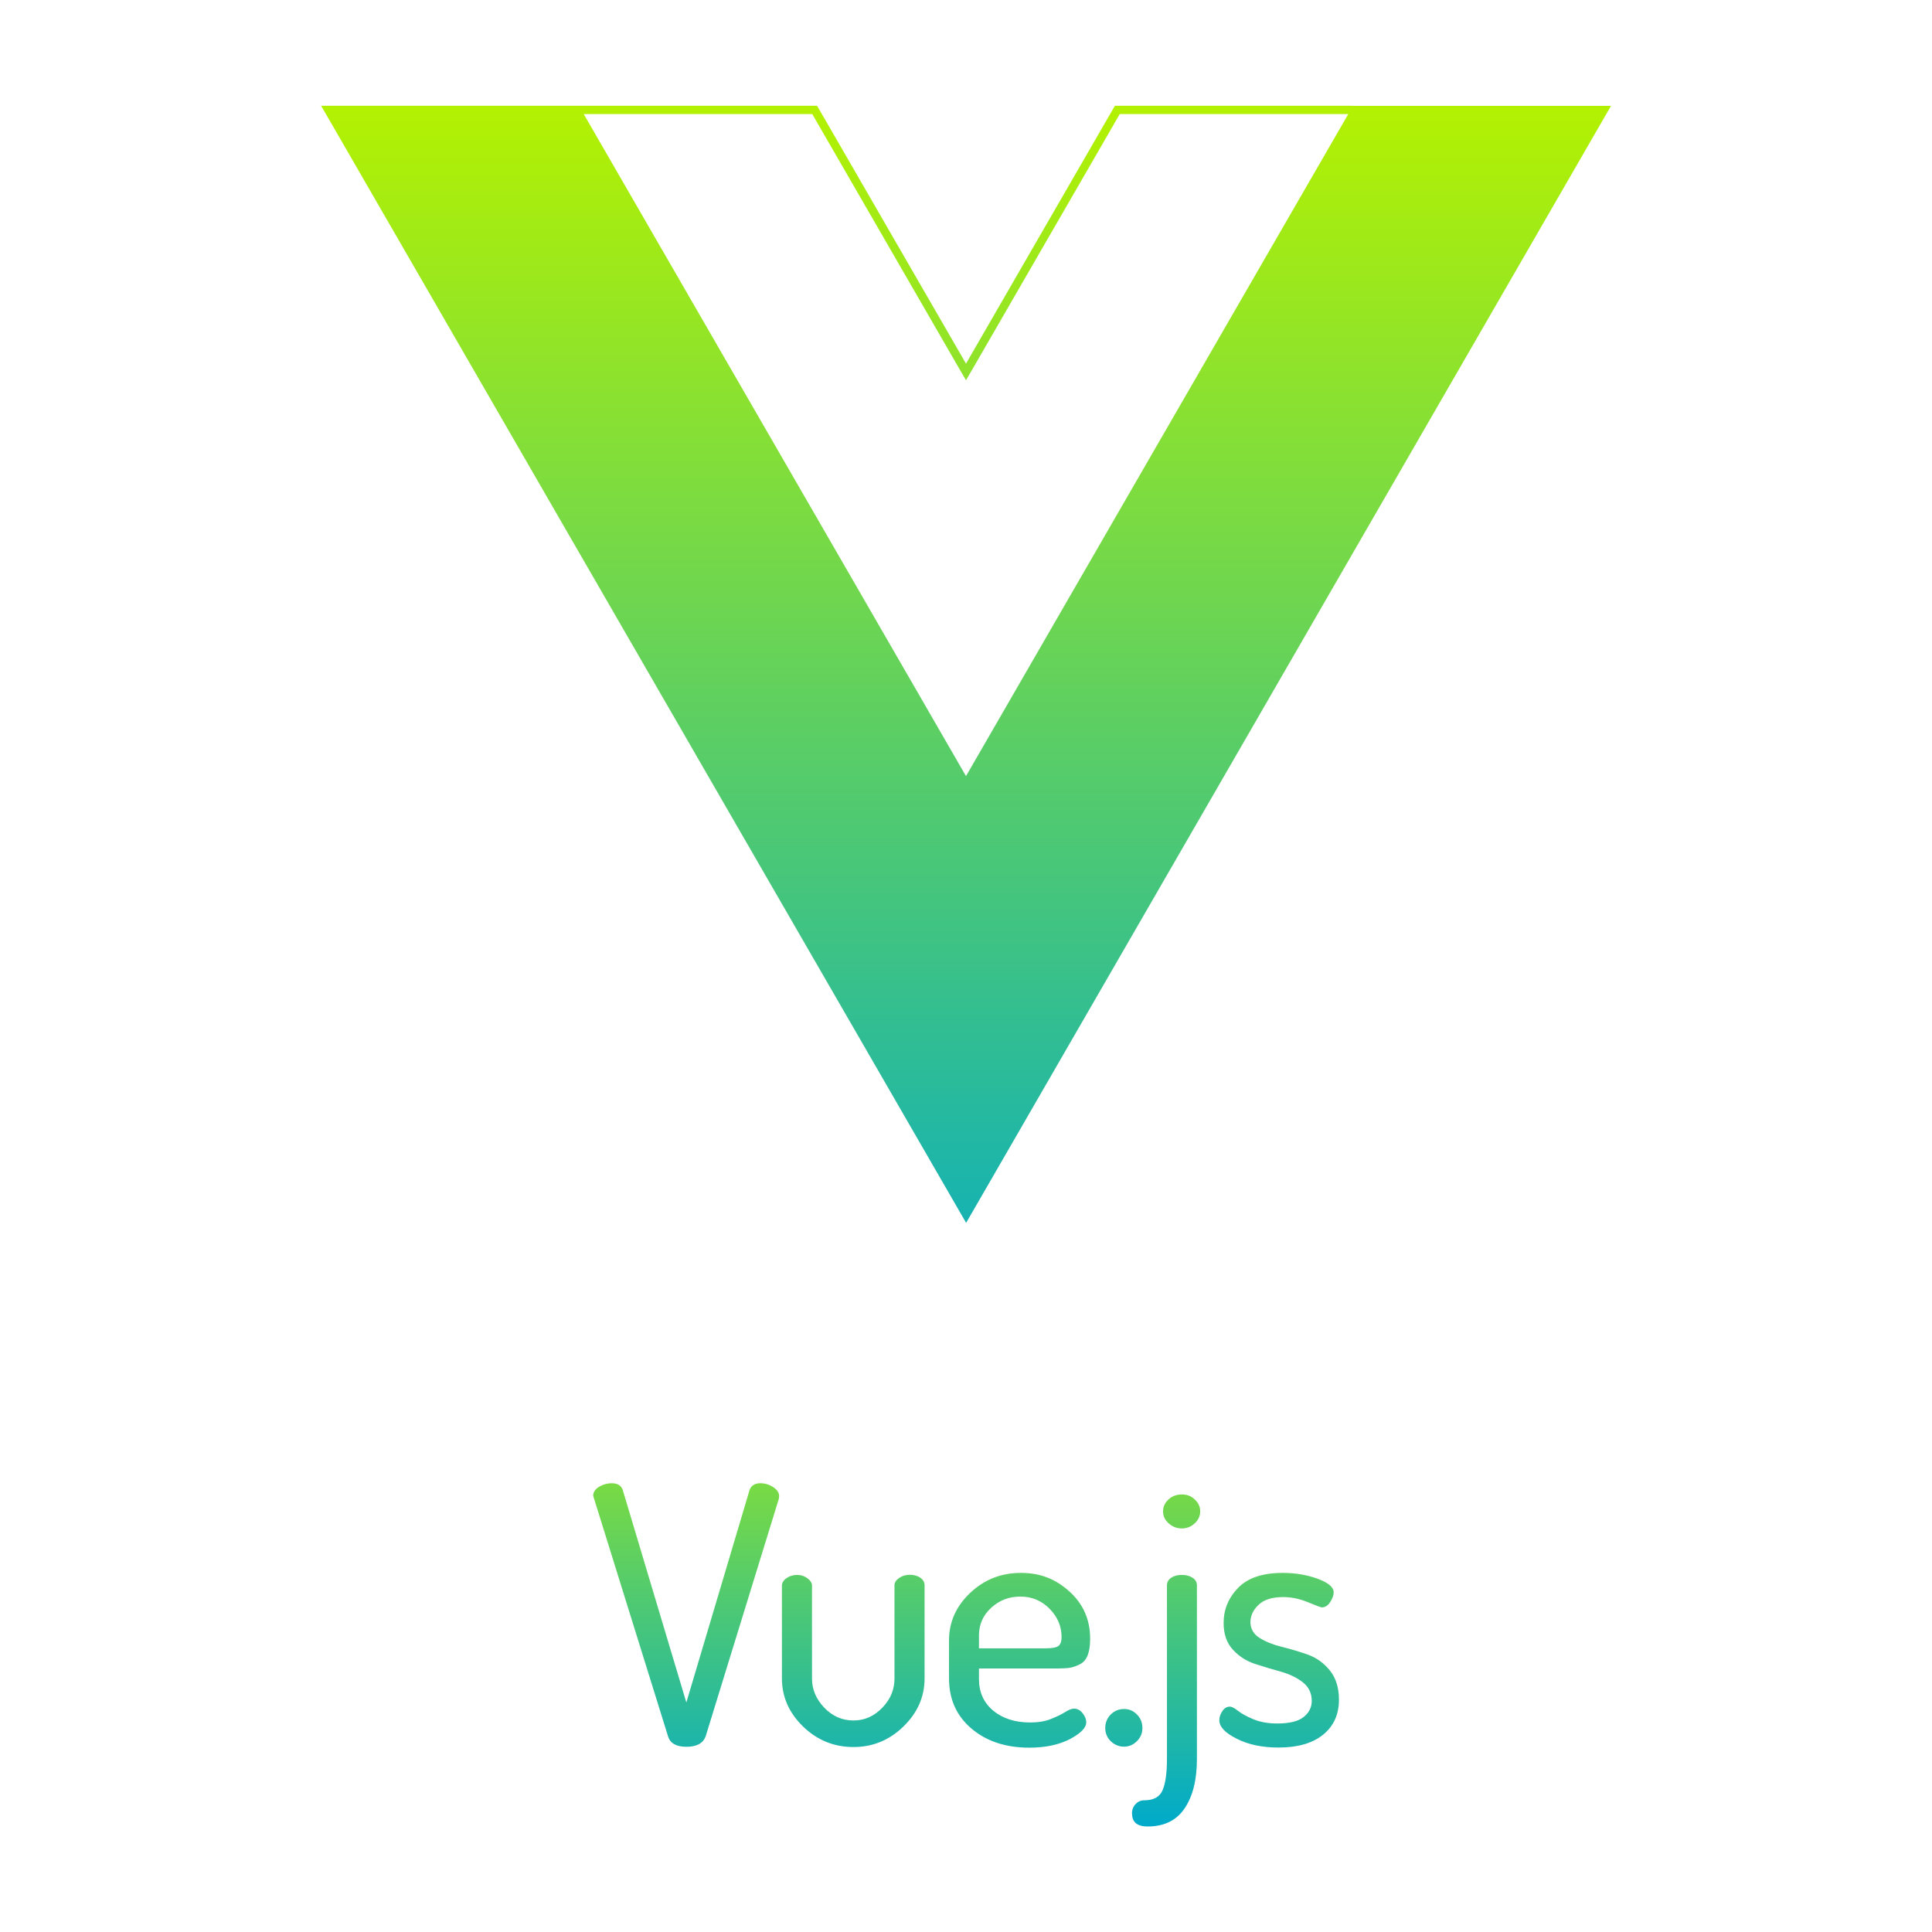
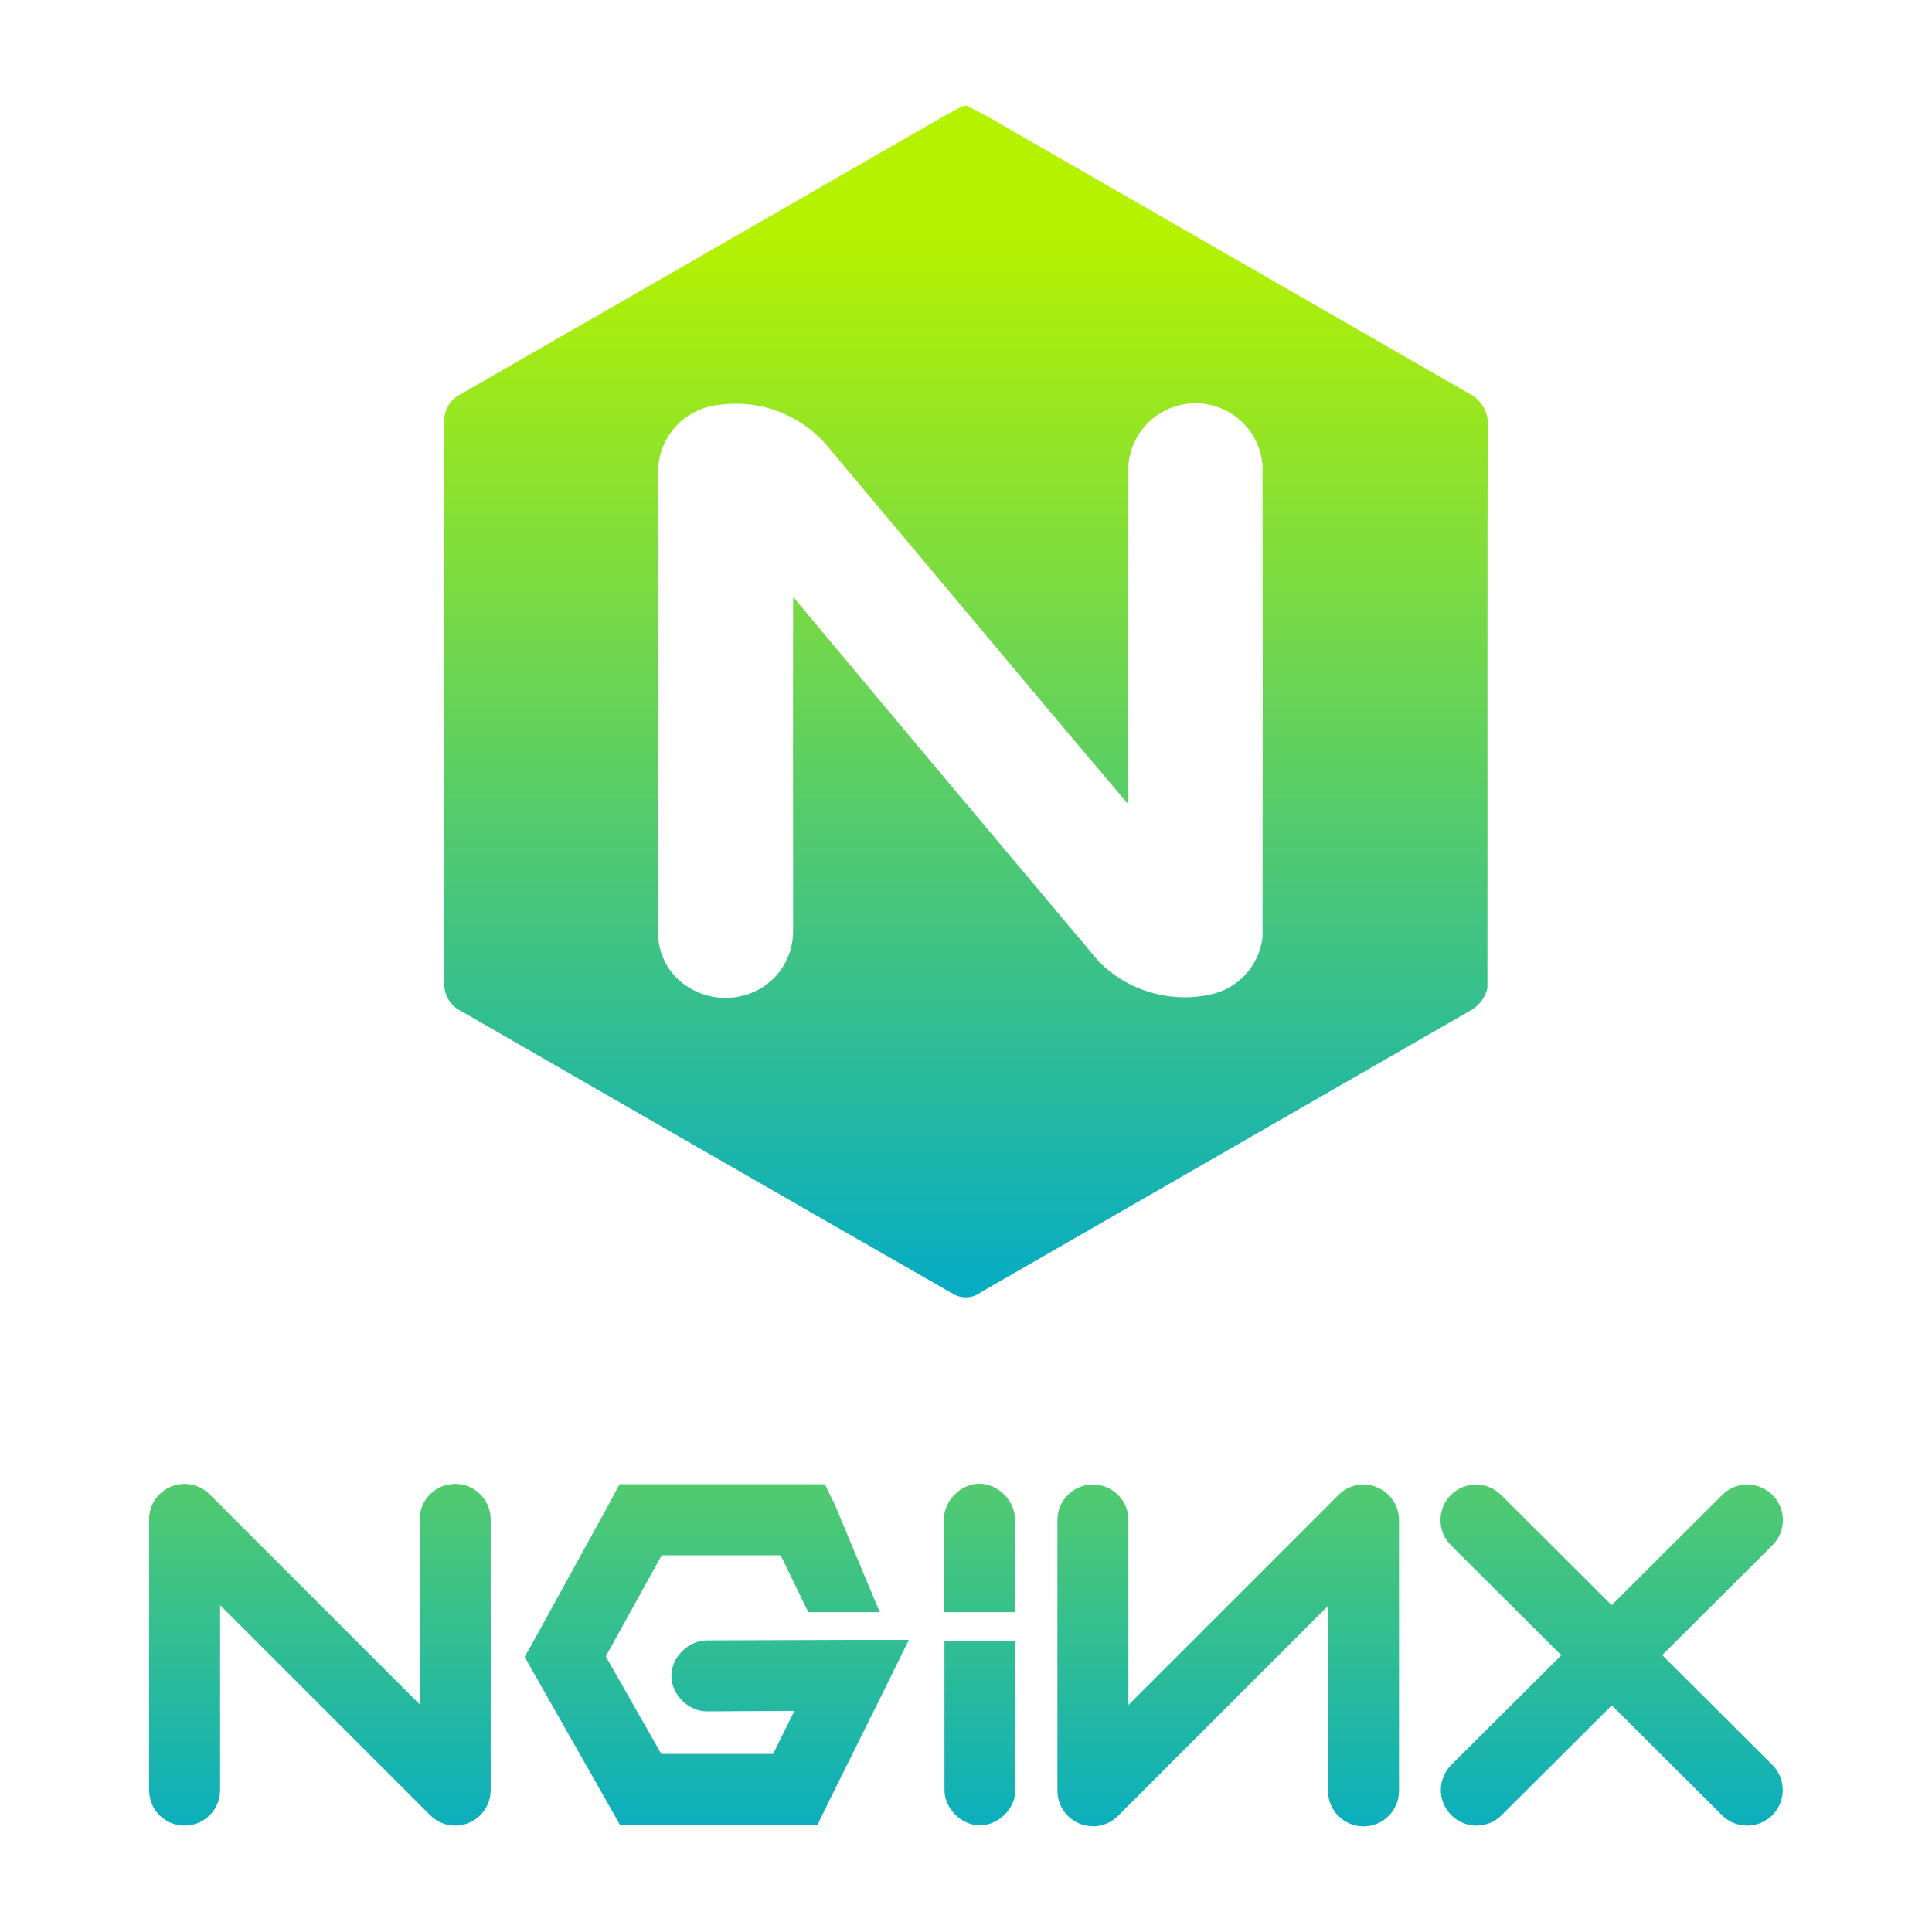
<svg xmlns="http://www.w3.org/2000/svg" xmlns:xlink="http://www.w3.org/1999/xlink" id="Layer_2" data-name="Layer 2" viewBox="0 0 153.44 153.44">
  <defs>
    <style>
      .cls-1 {
+         fill: url(#linear-gradient-2);
+       }
+ 
+       .cls-2 {
        fill: blue;
        opacity: .5;
      }

-       .cls-2 {
+       .cls-3 {
        opacity: 0;
-       }
- 
-       .cls-3 {
-         fill: url(#linear-gradient-2);
-         fill-rule: evenodd;
      }

      .cls-4 {
        fill: url(#linear-gradient);
      }
    </style>
-     <linearGradient id="linear-gradient" x1="76.72" y1="7.55" x2="76.72" y2="109.75" gradientUnits="userSpaceOnUse">
+     <linearGradient id="linear-gradient" x1="76.72" y1="18.64" x2="76.72" y2="105.24" gradientUnits="userSpaceOnUse">
      <stop offset="0" stop-color="#b5f200" />
      <stop offset="1" stop-color="#00aaca" />
    </linearGradient>
-     <linearGradient id="linear-gradient-2" y1="104.37" x2="76.72" y2="144.97" xlink:href="#linear-gradient" />
+     <linearGradient id="linear-gradient-2" x1="76.72" y1="80.06" x2="76.72" y2="149.38" xlink:href="#linear-gradient" />
  </defs>
-   <g>
-     <path class="cls-4" d="M107.46,8.4h-18.91l-.38,.65-11.45,19.83-11.45-19.83-.38-.65H25.5l.38,.65,32.36,56.05,18.49,32.02,18.49-32.02L127.57,9.06l.38-.65h-20.49Zm-30.74,53.24L46.36,9.06h18.15l11.64,20.16,.57,.98,.57-.98,11.64-20.16h18.15l-30.36,52.58Z" />
-     <path id="path897" class="cls-3" d="M47.11,118.79c0-.28,.16-.52,.47-.71,.32-.19,.65-.28,.99-.28,.48,0,.77,.18,.89,.54l5.05,16.87,5.02-16.87c.13-.36,.42-.54,.86-.54,.36,0,.7,.1,1.02,.31,.32,.21,.47,.45,.47,.71,0,.02,0,.05-.01,.09,0,.04-.01,.08-.01,.11l-5.82,18.89c-.21,.55-.72,.82-1.52,.82s-1.29-.27-1.46-.82l-5.88-18.89c-.04-.11-.06-.19-.06-.23h0Zm14.99,14.54v-7.39c0-.23,.12-.43,.36-.6,.24-.17,.52-.26,.85-.26,.31,0,.58,.09,.82,.27,.24,.18,.36,.37,.36,.58v7.39c0,.85,.32,1.62,.97,2.3s1.42,1.02,2.32,1.02,1.64-.34,2.29-1.01,.97-1.44,.97-2.32v-7.41c0-.21,.12-.4,.36-.57,.24-.17,.52-.26,.85-.26,.34,0,.63,.08,.85,.24,.22,.16,.33,.36,.33,.58v7.41c0,1.46-.56,2.73-1.68,3.82-1.12,1.09-2.44,1.63-3.97,1.63s-2.88-.54-4-1.63c-1.12-1.09-1.68-2.36-1.68-3.82h0Zm13.27-.06v-2.98c0-1.46,.56-2.72,1.68-3.78,1.12-1.06,2.46-1.59,4.03-1.59s2.78,.5,3.87,1.49c1.09,.99,1.63,2.24,1.63,3.74,0,.55-.07,.99-.2,1.32-.13,.33-.34,.57-.62,.71-.28,.14-.54,.23-.77,.27-.24,.04-.56,.06-.96,.06h-6.28v.85c0,1.04,.38,1.87,1.13,2.5,.75,.62,1.73,.94,2.94,.94,.63,0,1.18-.09,1.65-.28,.47-.19,.85-.37,1.13-.55,.29-.18,.52-.27,.69-.27,.27,0,.5,.12,.69,.36,.19,.24,.29,.48,.29,.72,0,.44-.43,.88-1.3,1.34-.87,.45-1.94,.68-3.23,.68-1.87,0-3.4-.51-4.59-1.52-1.19-1.01-1.78-2.34-1.78-3.99h0Zm2.38-2.36h5.3c.5,0,.83-.06,1-.18s.26-.36,.26-.72c0-.85-.32-1.6-.95-2.24-.63-.64-1.4-.97-2.32-.97s-1.67,.3-2.32,.89c-.65,.6-.97,1.33-.97,2.2v1.02Zm10.03,6.33c0-.42,.14-.77,.43-1.07,.29-.29,.64-.44,1.06-.44s.75,.15,1.03,.44c.29,.29,.43,.65,.43,1.07s-.14,.74-.43,1.04c-.29,.29-.63,.44-1.03,.44s-.77-.15-1.06-.44c-.29-.29-.43-.64-.43-1.04Zm2.12,6.79c0-.3,.1-.55,.29-.75,.19-.2,.42-.3,.69-.3,.75,0,1.23-.27,1.46-.82,.23-.55,.34-1.37,.34-2.47v-13.78c0-.25,.11-.45,.33-.6,.22-.15,.5-.23,.85-.23s.63,.08,.86,.23c.23,.15,.34,.35,.34,.6v13.78c0,1.65-.32,2.95-.97,3.92-.65,.97-1.63,1.45-2.95,1.45-.82,0-1.23-.34-1.23-1.02h0Zm2.47-24c0-.36,.14-.67,.43-.94,.29-.27,.64-.4,1.06-.4s.75,.13,1.03,.4c.29,.27,.43,.58,.43,.94s-.14,.68-.43,.95c-.29,.27-.63,.41-1.03,.41s-.75-.14-1.05-.41c-.3-.27-.44-.59-.44-.95h0Zm4.47,16.59c0-.25,.08-.49,.24-.72,.16-.24,.36-.36,.59-.36,.15,0,.37,.11,.66,.34,.29,.23,.7,.45,1.23,.67,.54,.22,1.17,.33,1.89,.33,.96,0,1.65-.17,2.08-.51,.43-.34,.65-.77,.65-1.28,0-.62-.24-1.12-.72-1.49-.48-.37-1.06-.65-1.75-.84-.69-.19-1.38-.4-2.06-.62-.69-.23-1.27-.61-1.75-1.14-.48-.53-.72-1.23-.72-2.1,0-1.08,.39-2.01,1.16-2.8,.77-.79,1.95-1.18,3.54-1.18,1.01,0,1.94,.16,2.78,.47,.84,.31,1.26,.67,1.26,1.07,0,.23-.09,.48-.27,.77-.18,.28-.41,.43-.67,.43-.08,0-.44-.14-1.1-.41-.66-.27-1.31-.41-1.96-.41-.88,0-1.53,.2-1.96,.61-.43,.41-.65,.87-.65,1.38s.24,.95,.72,1.25c.48,.3,1.07,.54,1.76,.71,.7,.17,1.39,.38,2.08,.62,.69,.25,1.27,.67,1.75,1.26,.48,.6,.72,1.37,.72,2.32,0,1.17-.42,2.1-1.26,2.78-.84,.68-2.02,1.02-3.53,1.02-1.3,0-2.41-.23-3.33-.7-.92-.46-1.38-.95-1.38-1.46h0Z" />
-   </g>
-   <g class="cls-2">
-     <path class="cls-1" d="M0,0V153.44H153.44V0H0ZM145.04,145.04H8.4V8.4H145.04V145.04Z" />
+   <path class="cls-4" d="M116.75,31.3c-12.24-7.04-24.47-14.08-36.7-21.11-1.06-.65-2.16-1.25-3.28-1.79h-.22c-1.14,.53-2.2,1.19-3.29,1.81-12.22,7.04-24.44,14.07-36.66,21.09-.86,.42-1.37,1.31-1.31,2.26v44.5c-.05,.96,.49,1.84,1.35,2.25,13,7.49,26.01,14.98,39.04,22.44,.7,.42,1.58,.37,2.22-.12,13.01-7.48,26.02-14.97,39.03-22.46,.61-.39,1.05-1.01,1.2-1.71,.02-14.83-.01-29.66,.02-44.5,.12-1.09-.43-2.15-1.4-2.66Zm-16.47,43.07c-.24,2.31-1.95,4.19-4.23,4.63-3.19,.67-6.5-.33-8.79-2.64-8.11-9.64-16.2-19.29-24.27-28.96-.02,8.86,0,17.71,0,26.57,0,1.75-.87,3.39-2.32,4.37-2.19,1.44-5.1,1.15-6.96-.7-.96-.98-1.48-2.31-1.44-3.67V37.26c.11-2.63,2.12-4.8,4.74-5.09,3.41-.52,6.83,.84,8.95,3.56,7.9,9.38,15.73,18.81,23.66,28.16-.05-8.99,0-17.98,0-26.98,.23-2.59,2.28-4.64,4.86-4.86,2.94-.26,5.53,1.92,5.79,4.86,.02,12.48,.02,24.97,0,37.46Z" />
+   <path class="cls-1" d="M36.15,144.99c-.73,0-1.45-.29-1.99-.83l-16.68-16.68v14.69c0,1.56-1.26,2.82-2.82,2.82s-2.82-1.26-2.82-2.82v-21.5c0-1.14,.69-2.17,1.74-2.6,1.05-.44,2.27-.2,3.07,.61l16.68,16.68v-14.69c0-1.56,1.26-2.82,2.82-2.82s2.82,1.26,2.82,2.82v21.5c0,1.56-1.26,2.82-2.82,2.82m13.05-27.11l-.77,1.45-5.99,10.89-.77,1.37,.77,1.37,5.99,10.54,.81,1.44h15.68l.77-1.59,4.48-9.02,2.01-4.09h-4.55l-11.45,.04c-1.49-.02-2.86,1.33-2.86,2.82s1.37,2.84,2.86,2.82l6.91-.04-1.69,3.42h-8.88l-4.41-7.75,4.44-8.03h9.45l2.2,4.52h5.67l-3.58-8.57-.78-1.59h-16.32m28.56-.04c-1.48,.02-2.8,1.38-2.78,2.85v7.35h5.64v-7.35c.02-1.5-1.36-2.87-2.85-2.85m9.04,27.2c-1.56,0-2.82-1.26-2.82-2.82v-21.5c0-1.56,1.26-2.82,2.82-2.82s2.82,1.26,2.82,2.82v14.69l16.68-16.68c.81-.81,2.02-1.05,3.07-.61,1.05,.44,1.74,1.46,1.74,2.61v21.5c0,1.56-1.26,2.82-2.82,2.82s-2.82-1.26-2.82-2.82v-14.69l-16.68,16.68c-.53,.53-1.25,.83-1.99,.83m45.2-13.59l8.77-8.74c1.1-1.1,1.11-2.88,0-3.99-1.1-1.1-2.88-1.11-3.99,0l-8.78,8.75-8.78-8.75c-1.1-1.1-2.89-1.1-3.99,0-1.1,1.1-1.1,2.89,0,3.99l8.77,8.74-8.74,8.71c-1.1,1.1-1.11,2.88,0,3.99,.53,.53,1.25,.83,2,.83,.72,0,1.44-.27,1.99-.82l8.76-8.73,8.76,8.73c.53,.53,1.24,.82,1.99,.82,.72,0,1.45-.28,2-.83,1.1-1.1,1.1-2.89,0-3.99l-8.74-8.71m-54.23,13.51c-1.48-.02-2.8-1.38-2.78-2.85v-11.8h5.64v11.8c.02,1.5-1.36,2.87-2.85,2.85" />
+   <g class="cls-3">
+     <path class="cls-2" d="M0,0V153.44H153.44V0H0ZM145.04,145.04H8.4V8.4H145.04V145.04Z" />
  </g>
</svg>
